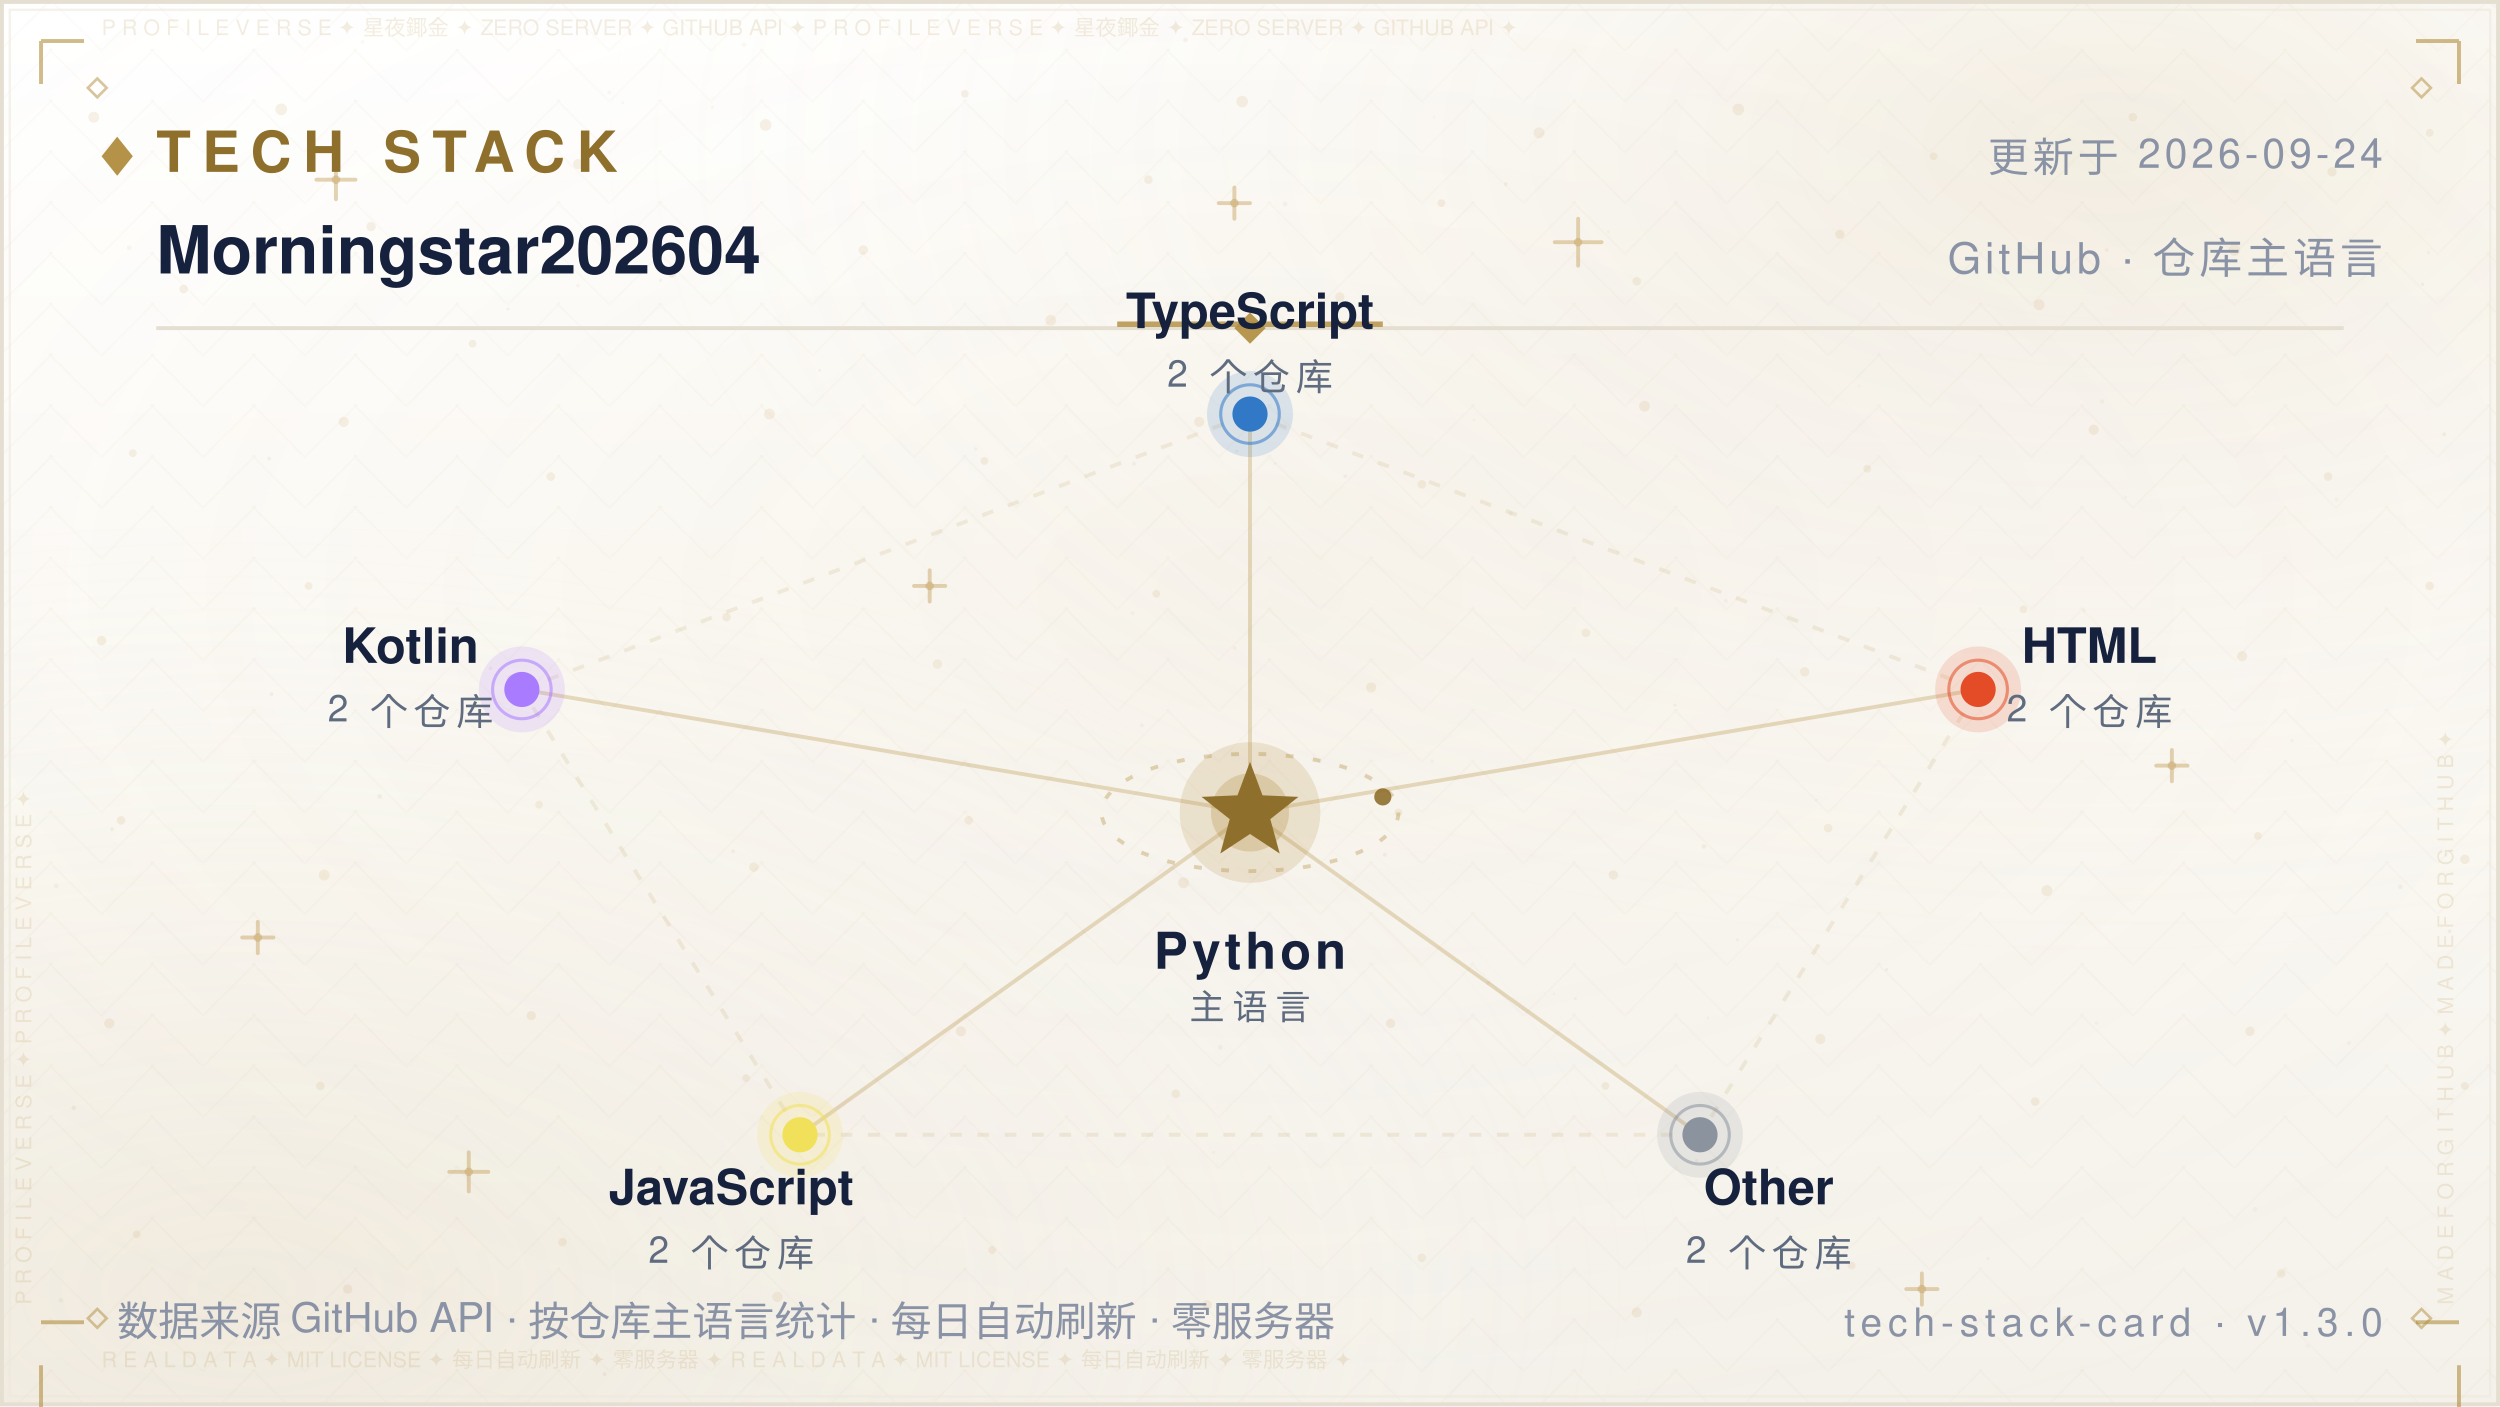
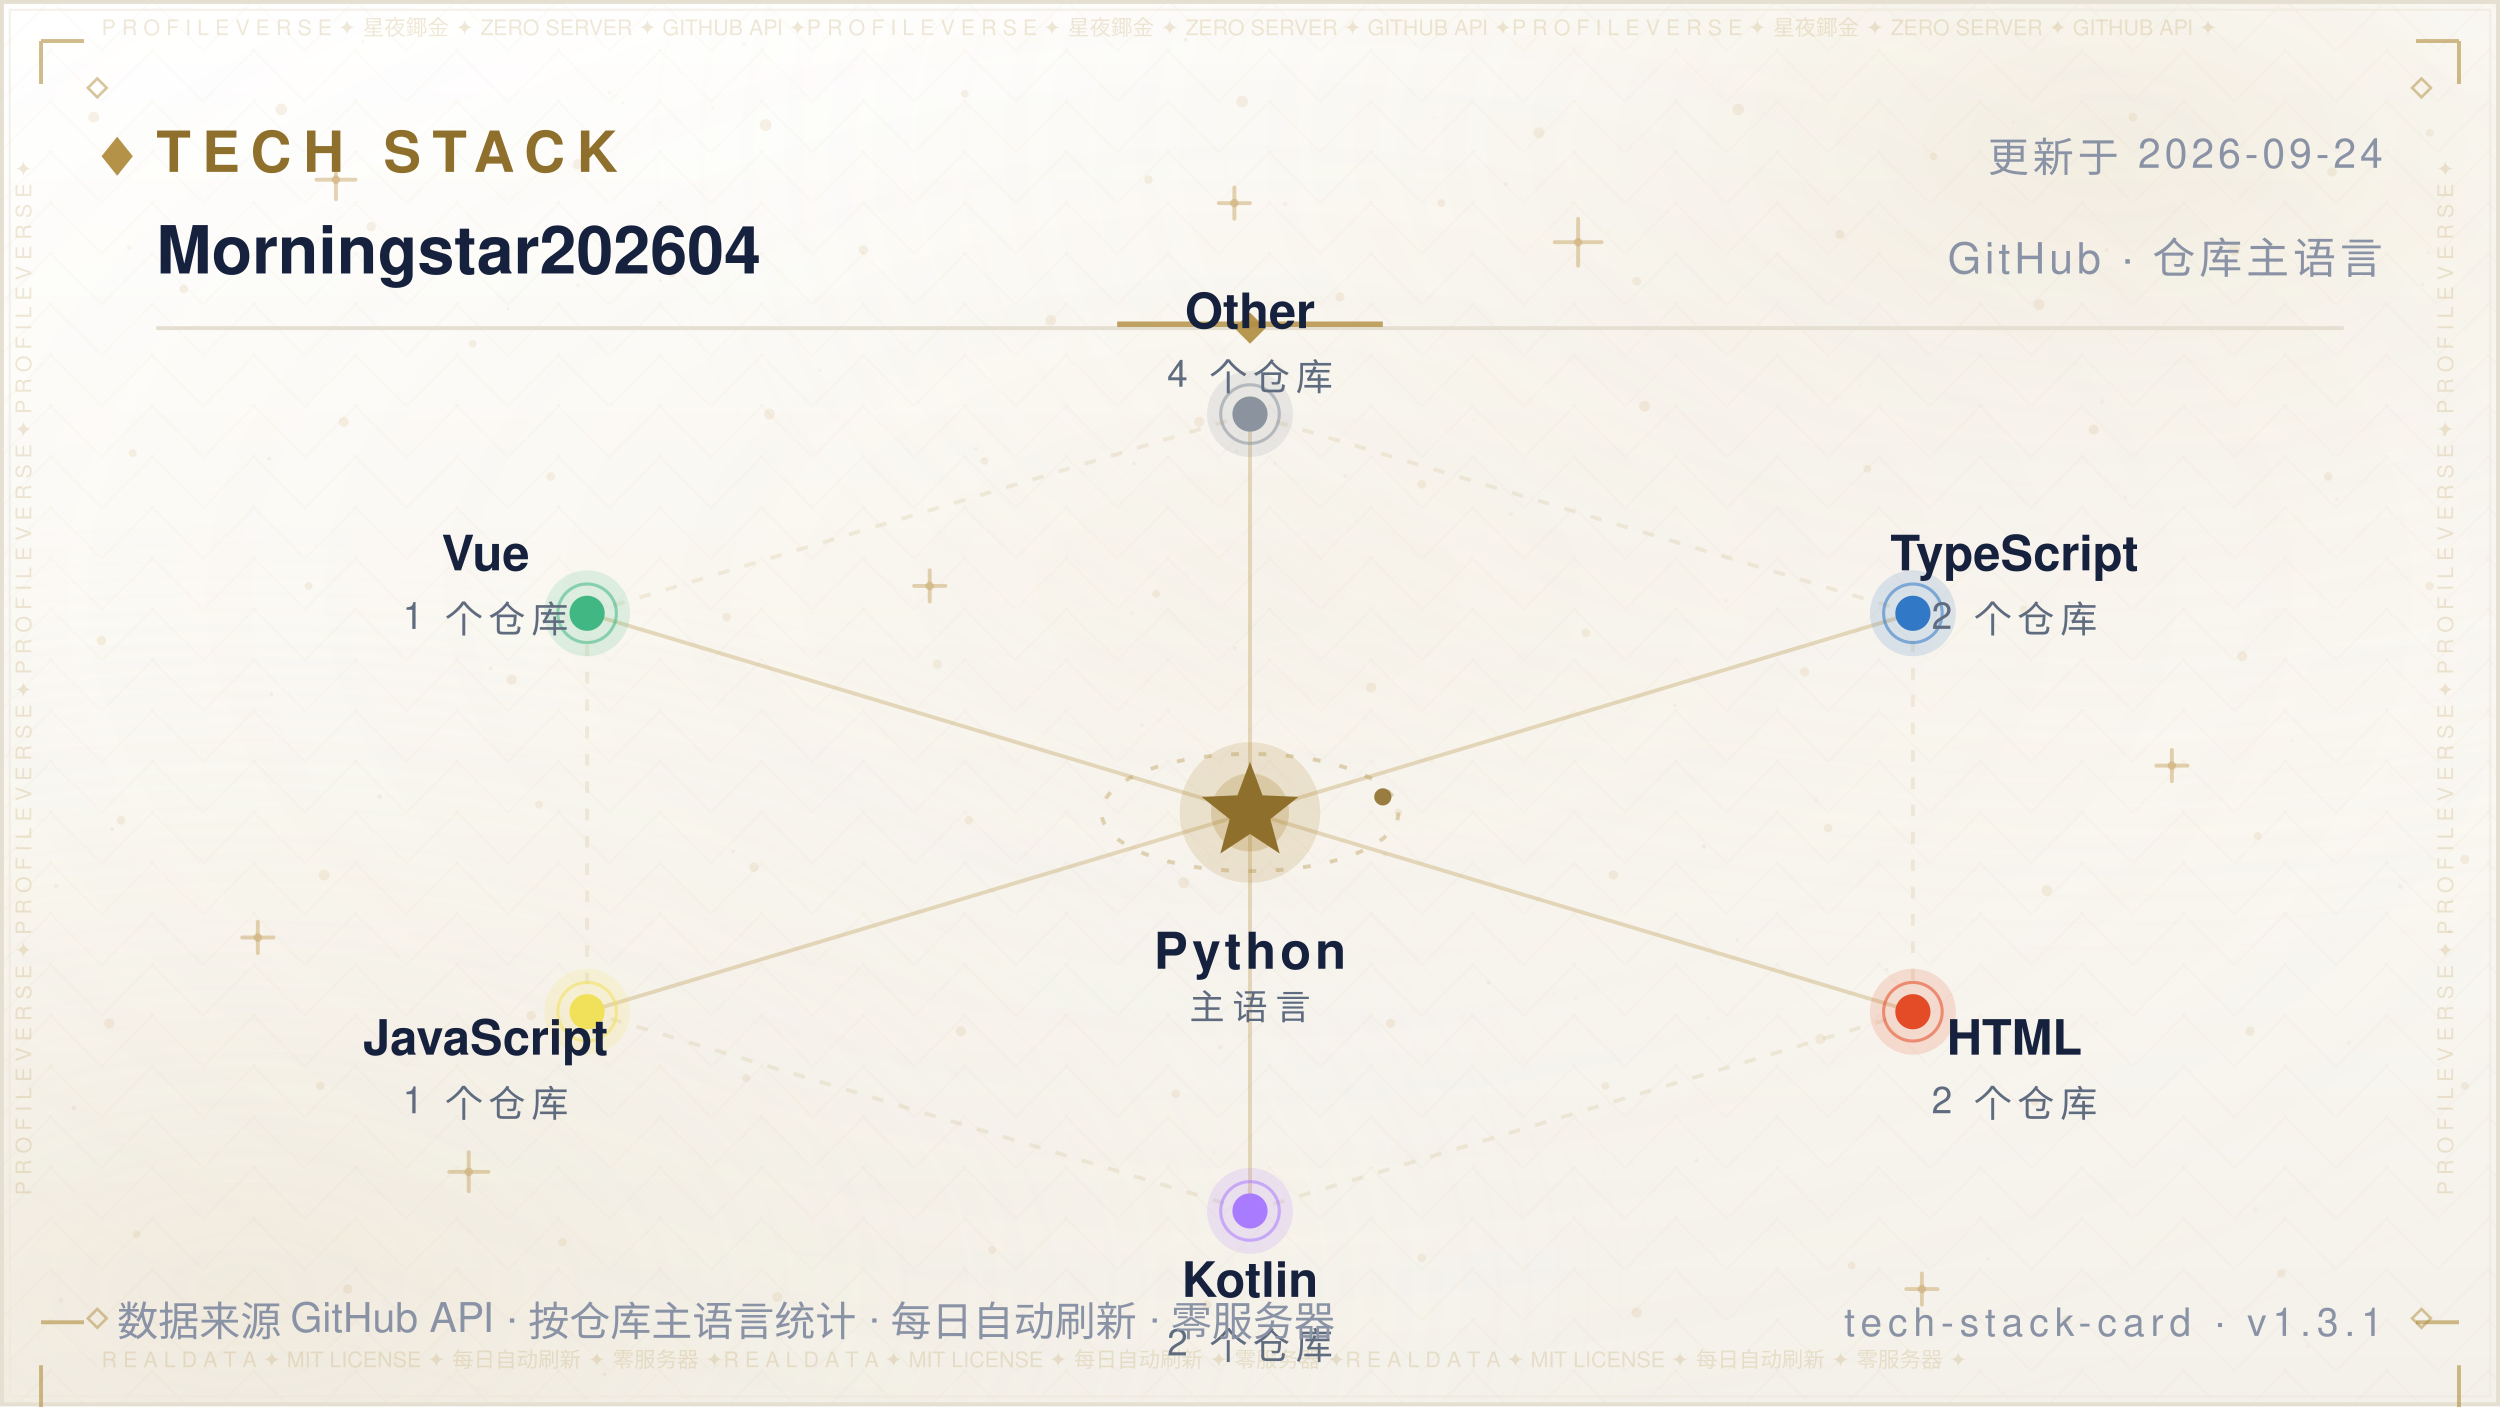
<svg xmlns="http://www.w3.org/2000/svg" width="640" height="360" viewBox="0 0 640 360" role="img" aria-label="Tech Stack — Morningstar202604">
  <defs>
    <linearGradient id="bg" x1="0" y1="0" x2="0" y2="1">
      <stop offset="0" stop-color="#FFFFFF" />
      <stop offset="0.5" stop-color="#FBF9F4" />
      <stop offset="1" stop-color="#F4F1EA" />
    </linearGradient>
    <radialGradient id="nebG" cx="0.84" cy="0.10" r="0.62">
      <stop offset="0" stop-color="#B08D3E" stop-opacity="0.14" />
      <stop offset="1" stop-color="#FFFFFF" stop-opacity="0" />
    </radialGradient>
    <radialGradient id="nebB" cx="0.10" cy="0.92" r="0.60">
      <stop offset="0" stop-color="#DCCBA8" stop-opacity="0.2" />
      <stop offset="1" stop-color="#FFFFFF" stop-opacity="0" />
    </radialGradient>
    <radialGradient id="glow" cx="0.5" cy="0.42" r="0.72">
      <stop offset="0" stop-color="#B08D3E" stop-opacity="0.06" />
      <stop offset="1" stop-color="#FFFFFF" stop-opacity="0" />
    </radialGradient>
    <pattern id="fil1" width="26.0" height="13.0" patternUnits="userSpaceOnUse">
      <path d="M13.0 0 L26.0 13.0 L13.0 26.0 L0 13.0 Z" fill="none" stroke="#B08D3E" stroke-width="0.5" opacity="0.035" />
      <circle cx="13.0" cy="13.0" r="0.55" fill="#B08D3E" opacity="0.056" />
      <circle cx="0" cy="0" r="0.35" fill="#B08D3E" opacity="0.035" />
    </pattern>
  </defs>
  <rect width="640" height="360" fill="url(#bg)" />
  <rect width="640" height="360" fill="url(#nebG)" />
  <rect width="640" height="360" fill="url(#nebB)" />
  <rect width="640" height="360" fill="url(#glow)" />
  <rect width="640" height="360" fill="url(#fil1)" />
  <circle cx="24" cy="30" r="1.4" fill="#C9A86A" opacity="0.16" />
  <circle cx="47" cy="74" r="1.1" fill="#C9A86A" opacity="0.16" />
  <circle cx="72" cy="28" r="1.5" fill="#C9A86A" opacity="0.16" />
  <circle cx="95" cy="58" r="1.2" fill="#C9A86A" opacity="0.16" />
  <circle cx="121" cy="88" r="1" fill="#C9A86A" opacity="0.16" />
  <circle cx="148" cy="42" r="1.3" fill="#C9A86A" opacity="0.16" />
  <circle cx="172" cy="70" r="1.1" fill="#C9A86A" opacity="0.16" />
  <circle cx="196" cy="32" r="1.5" fill="#C9A86A" opacity="0.16" />
  <circle cx="221" cy="64" r="1.2" fill="#C9A86A" opacity="0.16" />
  <circle cx="247" cy="24" r="1" fill="#C9A86A" opacity="0.16" />
  <circle cx="269" cy="82" r="1.4" fill="#C9A86A" opacity="0.16" />
  <circle cx="294" cy="46" r="1.1" fill="#C9A86A" opacity="0.16" />
  <circle cx="318" cy="26" r="1.5" fill="#C9A86A" opacity="0.16" />
  <circle cx="343" cy="76" r="1.2" fill="#C9A86A" opacity="0.16" />
  <circle cx="369" cy="52" r="1" fill="#C9A86A" opacity="0.16" />
  <circle cx="394" cy="34" r="1.4" fill="#C9A86A" opacity="0.16" />
  <circle cx="419" cy="72" r="1.1" fill="#C9A86A" opacity="0.16" />
  <circle cx="445" cy="28" r="1.5" fill="#C9A86A" opacity="0.16" />
  <circle cx="471" cy="60" r="1.2" fill="#C9A86A" opacity="0.16" />
  <circle cx="495" cy="40" r="1" fill="#C9A86A" opacity="0.16" />
  <circle cx="522" cy="78" r="1.4" fill="#C9A86A" opacity="0.16" />
  <circle cx="546" cy="30" r="1.1" fill="#C9A86A" opacity="0.16" />
  <circle cx="572" cy="64" r="1.5" fill="#C9A86A" opacity="0.16" />
  <circle cx="597" cy="44" r="1.2" fill="#C9A86A" opacity="0.16" />
  <circle cx="622" cy="34" r="1" fill="#C9A86A" opacity="0.16" />
  <circle cx="34" cy="116" r="1" fill="#C9A86A" opacity="0.16" />
  <circle cx="88" cy="108" r="1.3" fill="#C9A86A" opacity="0.16" />
  <circle cx="141" cy="122" r="1.1" fill="#C9A86A" opacity="0.16" />
  <circle cx="197" cy="106" r="1.4" fill="#C9A86A" opacity="0.16" />
  <circle cx="252" cy="118" r="1" fill="#C9A86A" opacity="0.16" />
  <circle cx="307" cy="108" r="1.3" fill="#C9A86A" opacity="0.16" />
  <circle cx="364" cy="124" r="1.1" fill="#C9A86A" opacity="0.16" />
  <circle cx="421" cy="104" r="1.4" fill="#C9A86A" opacity="0.16" />
  <circle cx="478" cy="120" r="1" fill="#C9A86A" opacity="0.16" />
  <circle cx="536" cy="110" r="1.3" fill="#C9A86A" opacity="0.16" />
  <circle cx="596" cy="122" r="1.1" fill="#C9A86A" opacity="0.16" />
  <circle cx="26" cy="164" r="1.2" fill="#C9A86A" opacity="0.16" />
  <circle cx="79" cy="150" r="1" fill="#C9A86A" opacity="0.16" />
  <circle cx="131" cy="174" r="1.3" fill="#C9A86A" opacity="0.16" />
  <circle cx="186" cy="158" r="1.1" fill="#C9A86A" opacity="0.16" />
  <circle cx="240" cy="170" r="1.2" fill="#C9A86A" opacity="0.16" />
  <circle cx="296" cy="152" r="1" fill="#C9A86A" opacity="0.16" />
  <circle cx="351" cy="176" r="1.3" fill="#C9A86A" opacity="0.16" />
  <circle cx="406" cy="162" r="1.1" fill="#C9A86A" opacity="0.16" />
  <circle cx="462" cy="172" r="1.2" fill="#C9A86A" opacity="0.16" />
  <circle cx="518" cy="156" r="1" fill="#C9A86A" opacity="0.16" />
  <circle cx="574" cy="168" r="1.3" fill="#C9A86A" opacity="0.16" />
  <circle cx="622" cy="150" r="1.1" fill="#C9A86A" opacity="0.16" />
  <circle cx="31" cy="210" r="1.1" fill="#C9A86A" opacity="0.16" />
  <circle cx="83" cy="224" r="1.4" fill="#C9A86A" opacity="0.16" />
  <circle cx="138" cy="206" r="1" fill="#C9A86A" opacity="0.16" />
  <circle cx="193" cy="222" r="1.2" fill="#C9A86A" opacity="0.16" />
  <circle cx="248" cy="210" r="1.1" fill="#C9A86A" opacity="0.16" />
  <circle cx="303" cy="226" r="1.4" fill="#C9A86A" opacity="0.16" />
  <circle cx="358" cy="208" r="1" fill="#C9A86A" opacity="0.16" />
  <circle cx="413" cy="224" r="1.2" fill="#C9A86A" opacity="0.16" />
  <circle cx="468" cy="212" r="1.1" fill="#C9A86A" opacity="0.16" />
  <circle cx="524" cy="228" r="1.4" fill="#C9A86A" opacity="0.16" />
  <circle cx="578" cy="214" r="1" fill="#C9A86A" opacity="0.16" />
  <circle cx="631" cy="220" r="1.2" fill="#C9A86A" opacity="0.16" />
  <circle cx="28" cy="262" r="1.3" fill="#C9A86A" opacity="0.16" />
  <circle cx="82" cy="278" r="1.1" fill="#C9A86A" opacity="0.16" />
  <circle cx="136" cy="260" r="1.2" fill="#C9A86A" opacity="0.16" />
  <circle cx="191" cy="276" r="1" fill="#C9A86A" opacity="0.16" />
  <circle cx="246" cy="264" r="1.3" fill="#C9A86A" opacity="0.16" />
  <circle cx="301" cy="280" r="1.1" fill="#C9A86A" opacity="0.16" />
  <circle cx="356" cy="262" r="1.2" fill="#C9A86A" opacity="0.16" />
  <circle cx="411" cy="278" r="1" fill="#C9A86A" opacity="0.16" />
  <circle cx="466" cy="266" r="1.3" fill="#C9A86A" opacity="0.16" />
  <circle cx="521" cy="282" r="1.1" fill="#C9A86A" opacity="0.16" />
  <circle cx="576" cy="264" r="1.2" fill="#C9A86A" opacity="0.16" />
  <circle cx="631" cy="278" r="1" fill="#C9A86A" opacity="0.16" />
  <circle cx="35" cy="316" r="1" fill="#C9A86A" opacity="0.16" />
  <circle cx="89" cy="330" r="1.2" fill="#C9A86A" opacity="0.16" />
  <circle cx="144" cy="318" r="1.1" fill="#C9A86A" opacity="0.16" />
  <circle cx="199" cy="332" r="1.3" fill="#C9A86A" opacity="0.16" />
  <circle cx="254" cy="320" r="1" fill="#C9A86A" opacity="0.16" />
  <circle cx="309" cy="334" r="1.2" fill="#C9A86A" opacity="0.16" />
  <circle cx="364" cy="322" r="1.1" fill="#C9A86A" opacity="0.16" />
  <circle cx="419" cy="336" r="1.3" fill="#C9A86A" opacity="0.16" />
  <circle cx="474" cy="324" r="1" fill="#C9A86A" opacity="0.16" />
  <circle cx="529" cy="338" r="1.2" fill="#C9A86A" opacity="0.16" />
  <circle cx="584" cy="326" r="1.1" fill="#C9A86A" opacity="0.16" />
  <path d="M81.0 46.0 H91.0 M86.0 41.0 V51.0" stroke="#C9A86A" stroke-width="1" stroke-linecap="round" opacity="0.5" />
  <circle cx="86.0" cy="46.0" r="1.1" fill="#C9A86A" opacity="0.5" />
  <path d="M234.0 150.0 H242.0 M238.0 146.0 V154.0" stroke="#C9A86A" stroke-width="1" stroke-linecap="round" opacity="0.5" />
  <circle cx="238.0" cy="150.0" r="1.1" fill="#C9A86A" opacity="0.5" />
  <path d="M398.0 62.0 H410.0 M404.0 56.0 V68.0" stroke="#C9A86A" stroke-width="1" stroke-linecap="round" opacity="0.5" />
  <circle cx="404.0" cy="62.0" r="1.1" fill="#C9A86A" opacity="0.5" />
  <path d="M552.0 196.0 H560.0 M556.0 192.0 V200.0" stroke="#C9A86A" stroke-width="1" stroke-linecap="round" opacity="0.5" />
  <circle cx="556.0" cy="196.0" r="1.1" fill="#C9A86A" opacity="0.5" />
  <path d="M115.0 300.0 H125.0 M120.0 295.0 V305.0" stroke="#C9A86A" stroke-width="1" stroke-linecap="round" opacity="0.5" />
  <circle cx="120.0" cy="300.0" r="1.1" fill="#C9A86A" opacity="0.5" />
  <path d="M488.0 330.0 H496.0 M492.0 326.0 V334.0" stroke="#C9A86A" stroke-width="1" stroke-linecap="round" opacity="0.5" />
  <circle cx="492.0" cy="330.0" r="1.1" fill="#C9A86A" opacity="0.5" />
  <path d="M312.0 52.0 H320.0 M316.0 48.0 V56.0" stroke="#C9A86A" stroke-width="1" stroke-linecap="round" opacity="0.5" />
  <circle cx="316.0" cy="52.0" r="1.1" fill="#C9A86A" opacity="0.5" />
  <path d="M62.0 240.0 H70.0 M66.0 236.0 V244.0" stroke="#C9A86A" stroke-width="1" stroke-linecap="round" opacity="0.5" />
  <circle cx="66.0" cy="240.0" r="1.1" fill="#C9A86A" opacity="0.5" />
  <circle cx="15.6" cy="332.9" r="0.6" fill="#8F6F2C" opacity="0.067" />
  <circle cx="97.2" cy="203.9" r="0.6" fill="#8F6F2C" opacity="0.076" />
  <circle cx="538.1" cy="102.8" r="0.6" fill="#8F6F2C" opacity="0.057" />
  <circle cx="344.4" cy="121.9" r="0.5" fill="#8F6F2C" opacity="0.057" />
  <circle cx="159.4" cy="26.3" r="0.4" fill="#8F6F2C" opacity="0.048" />
  <circle cx="28.7" cy="212.3" r="0.5" fill="#8F6F2C" opacity="0.080" />
  <circle cx="209.8" cy="94.8" r="0.4" fill="#8F6F2C" opacity="0.060" />
  <circle cx="316.1" cy="165.9" r="0.5" fill="#8F6F2C" opacity="0.057" />
  <circle cx="590.8" cy="344.6" r="0.5" fill="#8F6F2C" opacity="0.037" />
  <circle cx="539.3" cy="64.0" r="0.5" fill="#8F6F2C" opacity="0.068" />
  <circle cx="385.5" cy="47.1" r="0.5" fill="#8F6F2C" opacity="0.076" />
  <circle cx="292.3" cy="185.7" r="0.5" fill="#8F6F2C" opacity="0.060" />
  <circle cx="536.7" cy="261.9" r="0.5" fill="#8F6F2C" opacity="0.046" />
  <circle cx="377.3" cy="107.5" r="0.4" fill="#8F6F2C" opacity="0.041" />
  <circle cx="92.8" cy="10.7" r="0.5" fill="#8F6F2C" opacity="0.044" />
  <circle cx="354.5" cy="218.8" r="0.5" fill="#8F6F2C" opacity="0.080" />
  <circle cx="310.7" cy="295.0" r="0.4" fill="#8F6F2C" opacity="0.054" />
  <circle cx="601.3" cy="267.0" r="0.5" fill="#8F6F2C" opacity="0.054" />
  <circle cx="18.9" cy="283.6" r="0.6" fill="#8F6F2C" opacity="0.085" />
  <circle cx="312.4" cy="268.1" r="0.6" fill="#8F6F2C" opacity="0.069" />
  <circle cx="239.2" cy="6.0" r="0.5" fill="#8F6F2C" opacity="0.036" />
  <circle cx="436.2" cy="216.7" r="0.6" fill="#8F6F2C" opacity="0.071" />
  <circle cx="329.0" cy="52.2" r="0.6" fill="#8F6F2C" opacity="0.063" />
  <circle cx="625.7" cy="111.2" r="0.5" fill="#8F6F2C" opacity="0.075" />
  <circle cx="428.8" cy="180.5" r="0.4" fill="#8F6F2C" opacity="0.065" />
  <circle cx="169.1" cy="71.8" r="0.4" fill="#8F6F2C" opacity="0.073" />
  <circle cx="586.8" cy="189.6" r="0.4" fill="#8F6F2C" opacity="0.060" />
  <circle cx="598.2" cy="127.9" r="0.5" fill="#8F6F2C" opacity="0.054" />
  <circle cx="289.9" cy="157.0" r="0.5" fill="#8F6F2C" opacity="0.053" />
  <circle cx="315.7" cy="257.5" r="0.4" fill="#8F6F2C" opacity="0.054" />
  <circle cx="154.8" cy="351.8" r="0.5" fill="#8F6F2C" opacity="0.080" />
  <circle cx="411.7" cy="59.4" r="0.4" fill="#8F6F2C" opacity="0.043" />
  <circle cx="465.0" cy="204.8" r="0.4" fill="#8F6F2C" opacity="0.048" />
  <circle cx="533.5" cy="156.3" r="0.5" fill="#8F6F2C" opacity="0.050" />
  <circle cx="621.7" cy="64.6" r="0.4" fill="#8F6F2C" opacity="0.064" />
  <circle cx="14.4" cy="226.8" r="0.6" fill="#8F6F2C" opacity="0.064" />
  <circle cx="68.9" cy="117.4" r="0.5" fill="#8F6F2C" opacity="0.076" />
  <circle cx="182.4" cy="27.5" r="0.4" fill="#8F6F2C" opacity="0.047" />
  <circle cx="125.6" cy="171.1" r="0.5" fill="#8F6F2C" opacity="0.081" />
  <circle cx="367.1" cy="30.0" r="0.4" fill="#8F6F2C" opacity="0.039" />
  <circle cx="441.5" cy="84.0" r="0.6" fill="#8F6F2C" opacity="0.085" />
  <circle cx="69.5" cy="177.7" r="0.5" fill="#8F6F2C" opacity="0.078" />
  <circle cx="627.1" cy="238.4" r="0.5" fill="#8F6F2C" opacity="0.081" />
  <circle cx="620.2" cy="72.8" r="0.4" fill="#8F6F2C" opacity="0.078" />
  <circle cx="508.9" cy="322.2" r="0.4" fill="#8F6F2C" opacity="0.055" />
  <circle cx="403.3" cy="255.6" r="0.4" fill="#8F6F2C" opacity="0.061" />
  <circle cx="381.0" cy="251.6" r="0.5" fill="#8F6F2C" opacity="0.078" />
  <circle cx="33.1" cy="63.4" r="0.6" fill="#8F6F2C" opacity="0.059" />
  <circle cx="249.8" cy="114.9" r="0.4" fill="#8F6F2C" opacity="0.066" />
  <circle cx="434.3" cy="297.1" r="0.4" fill="#8F6F2C" opacity="0.082" />
  <circle cx="437.2" cy="260.6" r="0.4" fill="#8F6F2C" opacity="0.040" />
  <circle cx="577.3" cy="309.6" r="0.6" fill="#8F6F2C" opacity="0.044" />
  <circle cx="366.6" cy="194.9" r="0.5" fill="#8F6F2C" opacity="0.044" />
  <circle cx="444.8" cy="240.6" r="0.4" fill="#8F6F2C" opacity="0.060" />
  <circle cx="316.6" cy="115.5" r="0.4" fill="#8F6F2C" opacity="0.076" />
  <circle cx="148.0" cy="73.1" r="0.5" fill="#8F6F2C" opacity="0.053" />
  <circle cx="326.4" cy="118.7" r="0.4" fill="#8F6F2C" opacity="0.054" />
  <circle cx="515.4" cy="31.3" r="0.4" fill="#8F6F2C" opacity="0.047" />
  <circle cx="182.8" cy="84.2" r="0.4" fill="#8F6F2C" opacity="0.039" />
  <circle cx="475.9" cy="98.8" r="0.4" fill="#8F6F2C" opacity="0.037" />
  <circle cx="441.8" cy="153.8" r="0.5" fill="#8F6F2C" opacity="0.057" />
  <circle cx="386.7" cy="131.5" r="0.6" fill="#8F6F2C" opacity="0.059" />
  <circle cx="303.5" cy="10.2" r="0.6" fill="#8F6F2C" opacity="0.074" />
  <circle cx="544.1" cy="127.3" r="0.4" fill="#8F6F2C" opacity="0.054" />
  <circle cx="156.0" cy="23.7" r="0.5" fill="#8F6F2C" opacity="0.051" />
  <circle cx="614.5" cy="227.0" r="0.6" fill="#8F6F2C" opacity="0.068" />
  <circle cx="397.8" cy="254.4" r="0.4" fill="#8F6F2C" opacity="0.042" />
  <circle cx="190.5" cy="11.4" r="0.6" fill="#8F6F2C" opacity="0.043" />
  <circle cx="483.0" cy="248.2" r="0.4" fill="#8F6F2C" opacity="0.085" />
  <circle cx="187.7" cy="217.9" r="0.5" fill="#8F6F2C" opacity="0.067" />
  <circle cx="290.3" cy="118.7" r="0.5" fill="#8F6F2C" opacity="0.068" />
  <circle cx="130.0" cy="79.1" r="0.4" fill="#8F6F2C" opacity="0.074" />
  <rect x="0.5" y="0.5" width="639" height="359" fill="none" stroke="#E5DFD2" stroke-width="1" />
  <rect x="2.5" y="2.5" width="635" height="355" fill="none" stroke="#EDE7DA" stroke-width="0.6" opacity="0.55" />
-   <text x="26" y="9" font-family="'Segoe UI',Helvetica,Arial,'PingFang SC','Microsoft YaHei',sans-serif" font-size="5.5" fill="#B08D3E" opacity="0.16" textLength="588">P R O F I L E   V E R S E   ✦   星夜鎁金   ✦   ZERO SERVER   ✦   GITHUB API   ✦   P R O F I L E   V E R S E   ✦   星夜鎁金   ✦   ZERO SERVER   ✦   GITHUB API   ✦   </text>
-   <text x="26" y="350" font-family="'Segoe UI',Helvetica,Arial,'PingFang SC','Microsoft YaHei',sans-serif" font-size="5.5" fill="#B08D3E" opacity="0.16" textLength="588">R E A L   D A T A   ✦   MIT LICENSE   ✦   每日自动刷新   ✦   零服务器   ✦   R E A L   D A T A   ✦   MIT LICENSE   ✦   每日自动刷新   ✦   零服务器   ✦   </text>
-   <text x="8" y="334" font-family="'Segoe UI',Helvetica,Arial,'PingFang SC','Microsoft YaHei',sans-serif" font-size="5.5" fill="#B08D3E" opacity="0.16" textLength="308" transform="rotate(-90 8 334)">P R O F I L E   V E R S E   ✦   P R O F I L E   V E R S E   ✦   </text>
-   <text x="628" y="334" font-family="'Segoe UI',Helvetica,Arial,'PingFang SC','Microsoft YaHei',sans-serif" font-size="5.5" fill="#B08D3E" opacity="0.16" textLength="308" transform="rotate(-90 628 334)">M A D E   F O R   G I T H U B   ✦   M A D E   F O R   G I T H U B   ✦   </text>
+   <text x="26" y="9" font-family="'Segoe UI',Helvetica,Arial,'PingFang SC','Microsoft YaHei',sans-serif" font-size="5.5" fill="#B08D3E" opacity="0.2" textLength="588">P R O F I L E   V E R S E   ✦   星夜鎁金   ✦   ZERO SERVER   ✦   GITHUB API   ✦P R O F I L E   V E R S E   ✦   星夜鎁金   ✦   ZERO SERVER   ✦   GITHUB API   ✦P R O F I L E   V E R S E   ✦   星夜鎁金   ✦   ZERO SERVER   ✦   GITHUB API   ✦</text>
+   <text x="26" y="350" font-family="'Segoe UI',Helvetica,Arial,'PingFang SC','Microsoft YaHei',sans-serif" font-size="5.5" fill="#B08D3E" opacity="0.2" textLength="588">R E A L   D A T A   ✦   MIT LICENSE   ✦   每日自动刷新   ✦   零服务器   ✦R E A L   D A T A   ✦   MIT LICENSE   ✦   每日自动刷新   ✦   零服务器   ✦R E A L   D A T A   ✦   MIT LICENSE   ✦   每日自动刷新   ✦   零服务器   ✦</text>
+   <text x="8" y="306" font-family="'Segoe UI',Helvetica,Arial,'PingFang SC','Microsoft YaHei',sans-serif" font-size="5.5" fill="#B08D3E" opacity="0.2" transform="rotate(-90 8 306)">P R O F I L E   V E R S E   ✦   P R O F I L E   V E R S E   ✦   P R O F I L E   V E R S E   ✦   P R O F I L E   V E R S E   ✦   </text>
+   <text x="628" y="306" font-family="'Segoe UI',Helvetica,Arial,'PingFang SC','Microsoft YaHei',sans-serif" font-size="5.5" fill="#B08D3E" opacity="0.2" transform="rotate(-90 628 306)">P R O F I L E   V E R S E   ✦   P R O F I L E   V E R S E   ✦   P R O F I L E   V E R S E   ✦   P R O F I L E   V E R S E   ✦   </text>
  <path d="M10.5 10.5 h11 M10.5 10.5 v11" fill="none" stroke="#B08D3E" stroke-width="1" opacity="0.6" />
  <path d="M618.5 10.5 h11 M629.5 10.5 v11" fill="none" stroke="#B08D3E" stroke-width="1" opacity="0.6" />
  <path d="M10.5 338.5 h11 M10.5 349.5 v11" fill="none" stroke="#B08D3E" stroke-width="1" opacity="0.6" />
  <path d="M618.5 338.5 h11 M629.5 349.5 v11" fill="none" stroke="#B08D3E" stroke-width="1" opacity="0.6" />
  <path d="M22.5 22.5 l2.4 -2.4 l2.4 2.4 l-2.4 2.4 z" fill="none" stroke="#B08D3E" stroke-width="0.7" opacity="0.5" />
  <path d="M617.5 22.5 l2.4 -2.4 l2.4 2.4 l-2.4 2.4 z" fill="none" stroke="#B08D3E" stroke-width="0.7" opacity="0.5" />
  <path d="M22.5 337.5 l2.4 -2.4 l2.4 2.4 l-2.4 2.4 z" fill="none" stroke="#B08D3E" stroke-width="0.7" opacity="0.5" />
  <path d="M617.5 337.5 l2.4 -2.4 l2.4 2.4 l-2.4 2.4 z" fill="none" stroke="#B08D3E" stroke-width="0.7" opacity="0.5" />
  <path d="M26 40 l4 -5 l4 5 l-4 5 z" fill="#B08D3E" opacity="0.95" />
  <text x="40" y="44" font-family="'Segoe UI',Helvetica,Arial,'PingFang SC','Microsoft YaHei',sans-serif" font-size="14.5" font-weight="700" letter-spacing="3" fill="#8F6F2C">TECH STACK</text>
  <text x="610" y="44" text-anchor="end" font-family="'Segoe UI',Helvetica,Arial,'PingFang SC','Microsoft YaHei',sans-serif" font-size="10.5" letter-spacing="1" fill="#8A93A6">更新于 2026-09-24</text>
  <text x="40" y="70" font-family="'Segoe UI',Helvetica,Arial,'PingFang SC','Microsoft YaHei',sans-serif" font-size="17" font-weight="600" fill="#16213E">Morningstar202604</text>
  <text x="610" y="70" text-anchor="end" font-family="'Segoe UI',Helvetica,Arial,'PingFang SC','Microsoft YaHei',sans-serif" font-size="11" letter-spacing="1" fill="#8A93A6">GitHub · 仓库主语言</text>
  <line x1="40" y1="84" x2="600" y2="84" stroke="#E5DFD2" stroke-width="1" />
  <line x1="286" y1="83" x2="354" y2="83" stroke="#B08D3E" stroke-width="1.4" opacity="0.8" />
  <path d="M320 80 l4 4 l-4 4 l-4 -4 z" fill="#B08D3E" opacity="0.9" />
  <line x1="320.0" y1="208.0" x2="320.0" y2="106.0" stroke="#B08D3E" stroke-opacity="0.30" stroke-width="1" />
  <circle cx="320.0" cy="106.0" r="1.4" fill="#B08D3E" opacity="0.8" />
-   <line x1="320.0" y1="208.0" x2="506.4" y2="176.5" stroke="#B08D3E" stroke-opacity="0.30" stroke-width="1" />
-   <circle cx="506.4" cy="176.5" r="1.4" fill="#B08D3E" opacity="0.8" />
-   <line x1="320.0" y1="208.0" x2="435.2" y2="290.5" stroke="#B08D3E" stroke-opacity="0.30" stroke-width="1" />
-   <circle cx="435.2" cy="290.5" r="1.4" fill="#B08D3E" opacity="0.8" />
-   <line x1="320.0" y1="208.0" x2="204.8" y2="290.5" stroke="#B08D3E" stroke-opacity="0.30" stroke-width="1" />
-   <circle cx="204.8" cy="290.5" r="1.4" fill="#B08D3E" opacity="0.8" />
-   <line x1="320.0" y1="208.0" x2="133.6" y2="176.5" stroke="#B08D3E" stroke-opacity="0.30" stroke-width="1" />
-   <circle cx="133.6" cy="176.5" r="1.4" fill="#B08D3E" opacity="0.8" />
-   <line x1="320.0" y1="106.0" x2="506.4" y2="176.5" stroke="#B08D3E" stroke-opacity="0.13" stroke-width="1" stroke-dasharray="3 4" />
-   <line x1="506.4" y1="176.5" x2="435.2" y2="290.5" stroke="#B08D3E" stroke-opacity="0.13" stroke-width="1" stroke-dasharray="3 4" />
-   <line x1="435.2" y1="290.5" x2="204.8" y2="290.5" stroke="#B08D3E" stroke-opacity="0.13" stroke-width="1" stroke-dasharray="3 4" />
-   <line x1="204.8" y1="290.5" x2="133.6" y2="176.5" stroke="#B08D3E" stroke-opacity="0.13" stroke-width="1" stroke-dasharray="3 4" />
-   <line x1="133.6" y1="176.5" x2="320.0" y2="106.0" stroke="#B08D3E" stroke-opacity="0.13" stroke-width="1" stroke-dasharray="3 4" />
+   <line x1="320.0" y1="208.0" x2="489.7" y2="157.0" stroke="#B08D3E" stroke-opacity="0.30" stroke-width="1" />
+   <circle cx="489.7" cy="157.0" r="1.4" fill="#B08D3E" opacity="0.8" />
+   <line x1="320.0" y1="208.0" x2="489.7" y2="259.0" stroke="#B08D3E" stroke-opacity="0.30" stroke-width="1" />
+   <circle cx="489.7" cy="259.0" r="1.4" fill="#B08D3E" opacity="0.8" />
+   <line x1="320.0" y1="208.0" x2="320.0" y2="310.0" stroke="#B08D3E" stroke-opacity="0.30" stroke-width="1" />
+   <circle cx="320.0" cy="310.0" r="1.4" fill="#B08D3E" opacity="0.8" />
+   <line x1="320.0" y1="208.0" x2="150.3" y2="259.0" stroke="#B08D3E" stroke-opacity="0.30" stroke-width="1" />
+   <circle cx="150.3" cy="259.0" r="1.4" fill="#B08D3E" opacity="0.8" />
+   <line x1="320.0" y1="208.0" x2="150.3" y2="157.0" stroke="#B08D3E" stroke-opacity="0.30" stroke-width="1" />
+   <circle cx="150.3" cy="157.0" r="1.4" fill="#B08D3E" opacity="0.8" />
+   <line x1="320.0" y1="106.0" x2="489.7" y2="157.0" stroke="#B08D3E" stroke-opacity="0.13" stroke-width="1" stroke-dasharray="3 4" />
+   <line x1="489.7" y1="157.0" x2="489.7" y2="259.0" stroke="#B08D3E" stroke-opacity="0.13" stroke-width="1" stroke-dasharray="3 4" />
+   <line x1="489.7" y1="259.0" x2="320.0" y2="310.0" stroke="#B08D3E" stroke-opacity="0.13" stroke-width="1" stroke-dasharray="3 4" />
+   <line x1="320.0" y1="310.0" x2="150.3" y2="259.0" stroke="#B08D3E" stroke-opacity="0.13" stroke-width="1" stroke-dasharray="3 4" />
+   <line x1="150.3" y1="259.0" x2="150.3" y2="157.0" stroke="#B08D3E" stroke-opacity="0.13" stroke-width="1" stroke-dasharray="3 4" />
+   <line x1="150.3" y1="157.0" x2="320.0" y2="106.0" stroke="#B08D3E" stroke-opacity="0.13" stroke-width="1" stroke-dasharray="3 4" />
  <ellipse cx="320" cy="208" rx="38" ry="15" fill="none" stroke="#B08D3E" stroke-opacity="0.35" stroke-width="1" stroke-dasharray="2 5" />
  <circle cx="354" cy="204" r="2.2" fill="#8F6F2C" opacity="0.9" />
  <circle cx="320" cy="208" r="18" fill="#B08D3E" opacity="0.18" />
  <circle cx="320" cy="208" r="10" fill="#B08D3E" opacity="0.28" />
  <polygon points="320.0,195.0 323.2,203.6 332.4,204.0 325.2,209.7 327.6,218.5 320.0,213.5 312.4,218.5 314.8,209.7 307.6,204.0 316.8,203.6" fill="#8F6F2C" />
  <text x="320" y="248" text-anchor="middle" font-family="'Segoe UI',Helvetica,Arial,'PingFang SC','Microsoft YaHei',sans-serif" font-size="13" font-weight="700" letter-spacing="1" fill="#16213E">Python</text>
  <text x="320" y="261" text-anchor="middle" font-family="'Segoe UI',Helvetica,Arial,'PingFang SC','Microsoft YaHei',sans-serif" font-size="9" letter-spacing="2" fill="#5F6B7F">主语言</text>
-   <circle cx="320.0" cy="106.0" r="11" fill="#3178C6" opacity="0.16" />
-   <circle cx="320.0" cy="106.0" r="4.5" fill="#3178C6" />
-   <circle cx="320.0" cy="106.0" r="7.5" fill="none" stroke="#3178C6" stroke-opacity="0.55" stroke-width="0.8" />
-   <text x="320.0" y="84.0" text-anchor="middle" font-family="'Segoe UI',Helvetica,Arial,'PingFang SC','Microsoft YaHei',sans-serif" font-size="12.5" font-weight="600" fill="#16213E">TypeScript</text>
-   <text x="320.0" y="99.0" text-anchor="middle" font-family="'Segoe UI',Helvetica,Arial,'PingFang SC','Microsoft YaHei',sans-serif" font-size="9.5" letter-spacing="1.5" fill="#5F6B7F">2 个仓库</text>
-   <circle cx="506.4" cy="176.5" r="11" fill="#E34C26" opacity="0.16" />
-   <circle cx="506.4" cy="176.5" r="4.5" fill="#E34C26" />
-   <circle cx="506.4" cy="176.5" r="7.5" fill="none" stroke="#E34C26" stroke-opacity="0.55" stroke-width="0.8" />
-   <text x="534.9" y="169.7" text-anchor="middle" font-family="'Segoe UI',Helvetica,Arial,'PingFang SC','Microsoft YaHei',sans-serif" font-size="12.5" font-weight="600" fill="#16213E">HTML</text>
-   <text x="534.9" y="184.7" text-anchor="middle" font-family="'Segoe UI',Helvetica,Arial,'PingFang SC','Microsoft YaHei',sans-serif" font-size="9.5" letter-spacing="1.5" fill="#5F6B7F">2 个仓库</text>
-   <circle cx="435.2" cy="290.5" r="11" fill="#8B949E" opacity="0.16" />
-   <circle cx="435.2" cy="290.5" r="4.5" fill="#8B949E" />
-   <circle cx="435.2" cy="290.5" r="7.5" fill="none" stroke="#8B949E" stroke-opacity="0.55" stroke-width="0.8" />
-   <text x="452.8" y="308.3" text-anchor="middle" font-family="'Segoe UI',Helvetica,Arial,'PingFang SC','Microsoft YaHei',sans-serif" font-size="12.5" font-weight="600" fill="#16213E">Other</text>
-   <text x="452.8" y="323.3" text-anchor="middle" font-family="'Segoe UI',Helvetica,Arial,'PingFang SC','Microsoft YaHei',sans-serif" font-size="9.5" letter-spacing="1.5" fill="#5F6B7F">2 个仓库</text>
-   <circle cx="204.8" cy="290.5" r="11" fill="#F1E05A" opacity="0.16" />
-   <circle cx="204.8" cy="290.5" r="4.5" fill="#F1E05A" />
-   <circle cx="204.8" cy="290.5" r="7.5" fill="none" stroke="#F1E05A" stroke-opacity="0.55" stroke-width="0.8" />
-   <text x="187.2" y="308.3" text-anchor="middle" font-family="'Segoe UI',Helvetica,Arial,'PingFang SC','Microsoft YaHei',sans-serif" font-size="12.5" font-weight="600" fill="#16213E">JavaScript</text>
-   <text x="187.2" y="323.3" text-anchor="middle" font-family="'Segoe UI',Helvetica,Arial,'PingFang SC','Microsoft YaHei',sans-serif" font-size="9.5" letter-spacing="1.5" fill="#5F6B7F">2 个仓库</text>
-   <circle cx="133.6" cy="176.5" r="11" fill="#A97BFF" opacity="0.16" />
-   <circle cx="133.6" cy="176.5" r="4.5" fill="#A97BFF" />
-   <circle cx="133.6" cy="176.5" r="7.5" fill="none" stroke="#A97BFF" stroke-opacity="0.55" stroke-width="0.8" />
-   <text x="105.1" y="169.7" text-anchor="middle" font-family="'Segoe UI',Helvetica,Arial,'PingFang SC','Microsoft YaHei',sans-serif" font-size="12.5" font-weight="600" fill="#16213E">Kotlin</text>
-   <text x="105.1" y="184.7" text-anchor="middle" font-family="'Segoe UI',Helvetica,Arial,'PingFang SC','Microsoft YaHei',sans-serif" font-size="9.5" letter-spacing="1.5" fill="#5F6B7F">2 个仓库</text>
+   <circle cx="320.0" cy="106.0" r="11" fill="#8B949E" opacity="0.16" />
+   <circle cx="320.0" cy="106.0" r="4.5" fill="#8B949E" />
+   <circle cx="320.0" cy="106.0" r="7.5" fill="none" stroke="#8B949E" stroke-opacity="0.55" stroke-width="0.8" />
+   <text x="320.0" y="84.0" text-anchor="middle" font-family="'Segoe UI',Helvetica,Arial,'PingFang SC','Microsoft YaHei',sans-serif" font-size="12.5" font-weight="600" fill="#16213E">Other</text>
+   <text x="320.0" y="99.0" text-anchor="middle" font-family="'Segoe UI',Helvetica,Arial,'PingFang SC','Microsoft YaHei',sans-serif" font-size="9.5" letter-spacing="1.5" fill="#5F6B7F">4 个仓库</text>
+   <circle cx="489.7" cy="157.0" r="11" fill="#3178C6" opacity="0.16" />
+   <circle cx="489.7" cy="157.0" r="4.5" fill="#3178C6" />
+   <circle cx="489.7" cy="157.0" r="7.5" fill="none" stroke="#3178C6" stroke-opacity="0.55" stroke-width="0.8" />
+   <text x="515.7" y="146.0" text-anchor="middle" font-family="'Segoe UI',Helvetica,Arial,'PingFang SC','Microsoft YaHei',sans-serif" font-size="12.5" font-weight="600" fill="#16213E">TypeScript</text>
+   <text x="515.7" y="161.0" text-anchor="middle" font-family="'Segoe UI',Helvetica,Arial,'PingFang SC','Microsoft YaHei',sans-serif" font-size="9.5" letter-spacing="1.5" fill="#5F6B7F">2 个仓库</text>
+   <circle cx="489.7" cy="259.0" r="11" fill="#E34C26" opacity="0.16" />
+   <circle cx="489.7" cy="259.0" r="4.5" fill="#E34C26" />
+   <circle cx="489.7" cy="259.0" r="7.5" fill="none" stroke="#E34C26" stroke-opacity="0.55" stroke-width="0.8" />
+   <text x="515.7" y="270.0" text-anchor="middle" font-family="'Segoe UI',Helvetica,Arial,'PingFang SC','Microsoft YaHei',sans-serif" font-size="12.5" font-weight="600" fill="#16213E">HTML</text>
+   <text x="515.7" y="285.0" text-anchor="middle" font-family="'Segoe UI',Helvetica,Arial,'PingFang SC','Microsoft YaHei',sans-serif" font-size="9.5" letter-spacing="1.5" fill="#5F6B7F">2 个仓库</text>
+   <circle cx="320.0" cy="310.0" r="11" fill="#A97BFF" opacity="0.16" />
+   <circle cx="320.0" cy="310.0" r="4.5" fill="#A97BFF" />
+   <circle cx="320.0" cy="310.0" r="7.5" fill="none" stroke="#A97BFF" stroke-opacity="0.55" stroke-width="0.8" />
+   <text x="320.0" y="332.0" text-anchor="middle" font-family="'Segoe UI',Helvetica,Arial,'PingFang SC','Microsoft YaHei',sans-serif" font-size="12.5" font-weight="600" fill="#16213E">Kotlin</text>
+   <text x="320.0" y="347.0" text-anchor="middle" font-family="'Segoe UI',Helvetica,Arial,'PingFang SC','Microsoft YaHei',sans-serif" font-size="9.5" letter-spacing="1.5" fill="#5F6B7F">2 个仓库</text>
+   <circle cx="150.3" cy="259.0" r="11" fill="#F1E05A" opacity="0.16" />
+   <circle cx="150.3" cy="259.0" r="4.5" fill="#F1E05A" />
+   <circle cx="150.3" cy="259.0" r="7.5" fill="none" stroke="#F1E05A" stroke-opacity="0.55" stroke-width="0.8" />
+   <text x="124.3" y="270.0" text-anchor="middle" font-family="'Segoe UI',Helvetica,Arial,'PingFang SC','Microsoft YaHei',sans-serif" font-size="12.5" font-weight="600" fill="#16213E">JavaScript</text>
+   <text x="124.3" y="285.0" text-anchor="middle" font-family="'Segoe UI',Helvetica,Arial,'PingFang SC','Microsoft YaHei',sans-serif" font-size="9.5" letter-spacing="1.5" fill="#5F6B7F">1 个仓库</text>
+   <circle cx="150.3" cy="157.0" r="11" fill="#41B883" opacity="0.16" />
+   <circle cx="150.3" cy="157.0" r="4.5" fill="#41B883" />
+   <circle cx="150.3" cy="157.0" r="7.5" fill="none" stroke="#41B883" stroke-opacity="0.55" stroke-width="0.8" />
+   <text x="124.3" y="146.0" text-anchor="middle" font-family="'Segoe UI',Helvetica,Arial,'PingFang SC','Microsoft YaHei',sans-serif" font-size="12.5" font-weight="600" fill="#16213E">Vue</text>
+   <text x="124.3" y="161.0" text-anchor="middle" font-family="'Segoe UI',Helvetica,Arial,'PingFang SC','Microsoft YaHei',sans-serif" font-size="9.5" letter-spacing="1.5" fill="#5F6B7F">1 个仓库</text>
  <text x="30" y="342" font-family="'Segoe UI',Helvetica,Arial,'PingFang SC','Microsoft YaHei',sans-serif" font-size="10.5" fill="#8A93A6">数据来源 GitHub API · 按仓库主语言统计 · 每日自动刷新 · 零服务器</text>
-   <text x="610" y="342" text-anchor="end" font-family="'Segoe UI',Helvetica,Arial,'PingFang SC','Microsoft YaHei',sans-serif" font-size="10" letter-spacing="1.5" fill="#8A93A6">tech-stack-card · v1.3.0</text>
+   <text x="610" y="342" text-anchor="end" font-family="'Segoe UI',Helvetica,Arial,'PingFang SC','Microsoft YaHei',sans-serif" font-size="10" letter-spacing="1.5" fill="#8A93A6">tech-stack-card · v1.3.1</text>
</svg>
